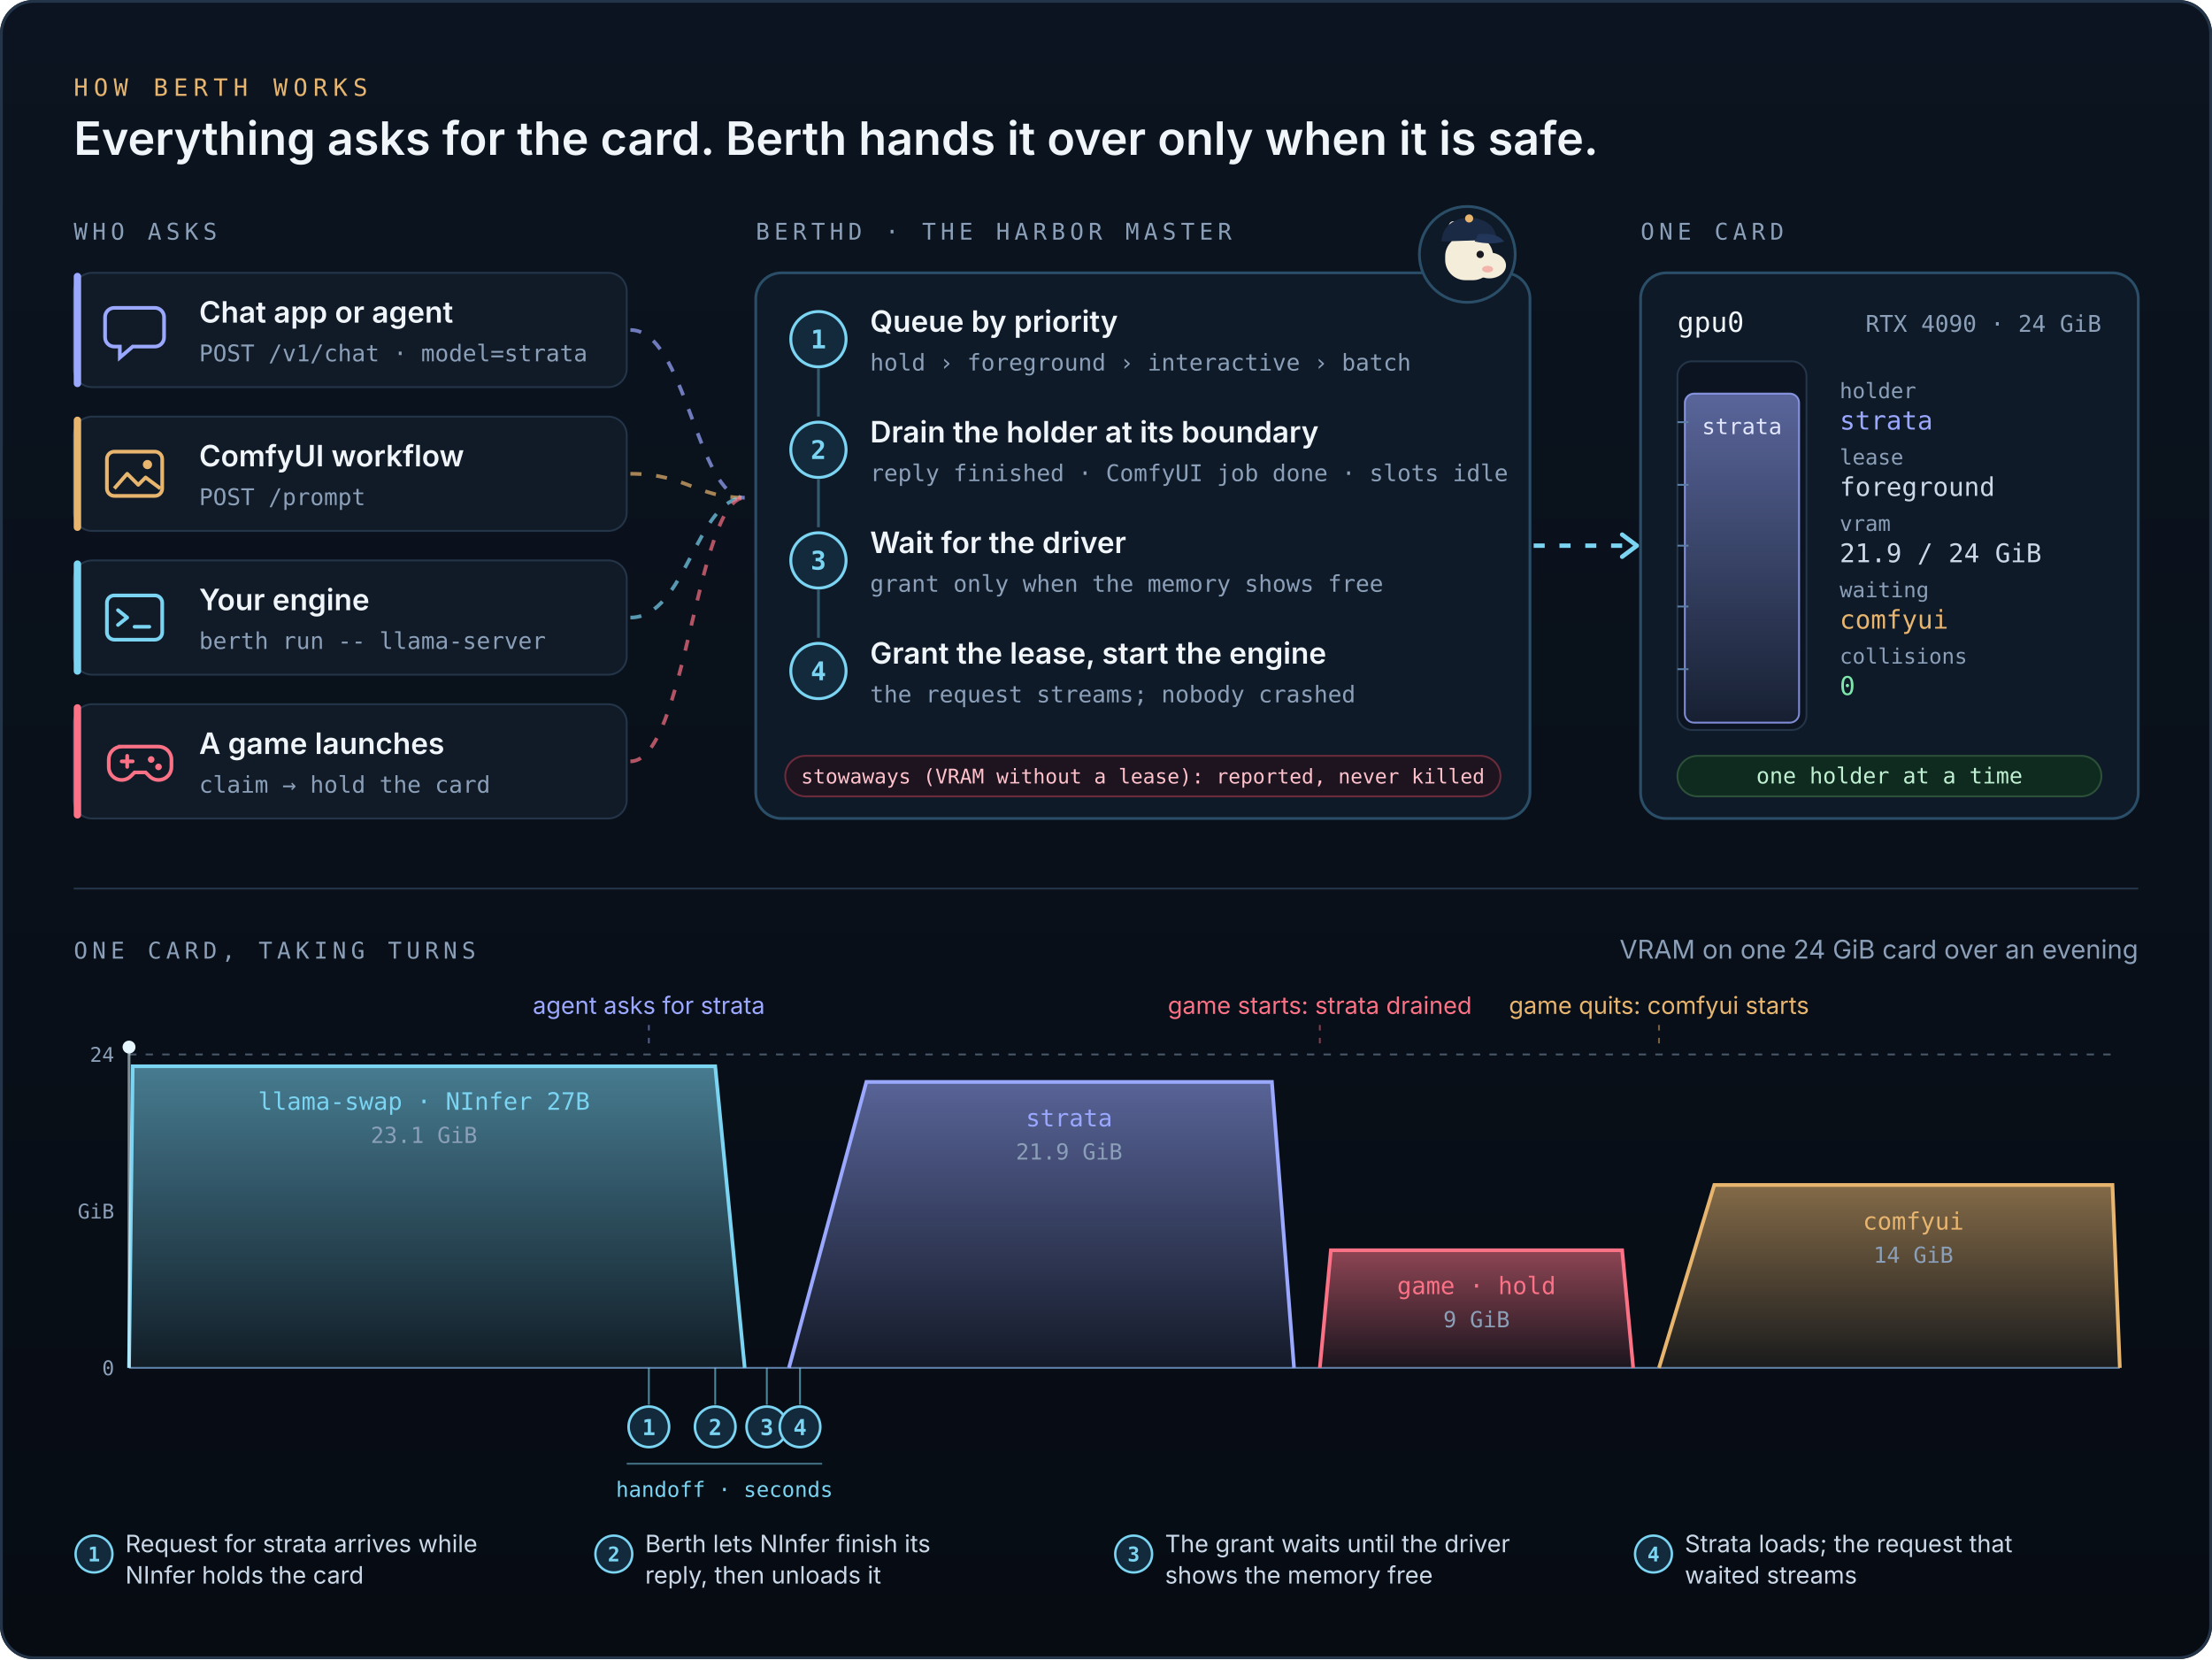
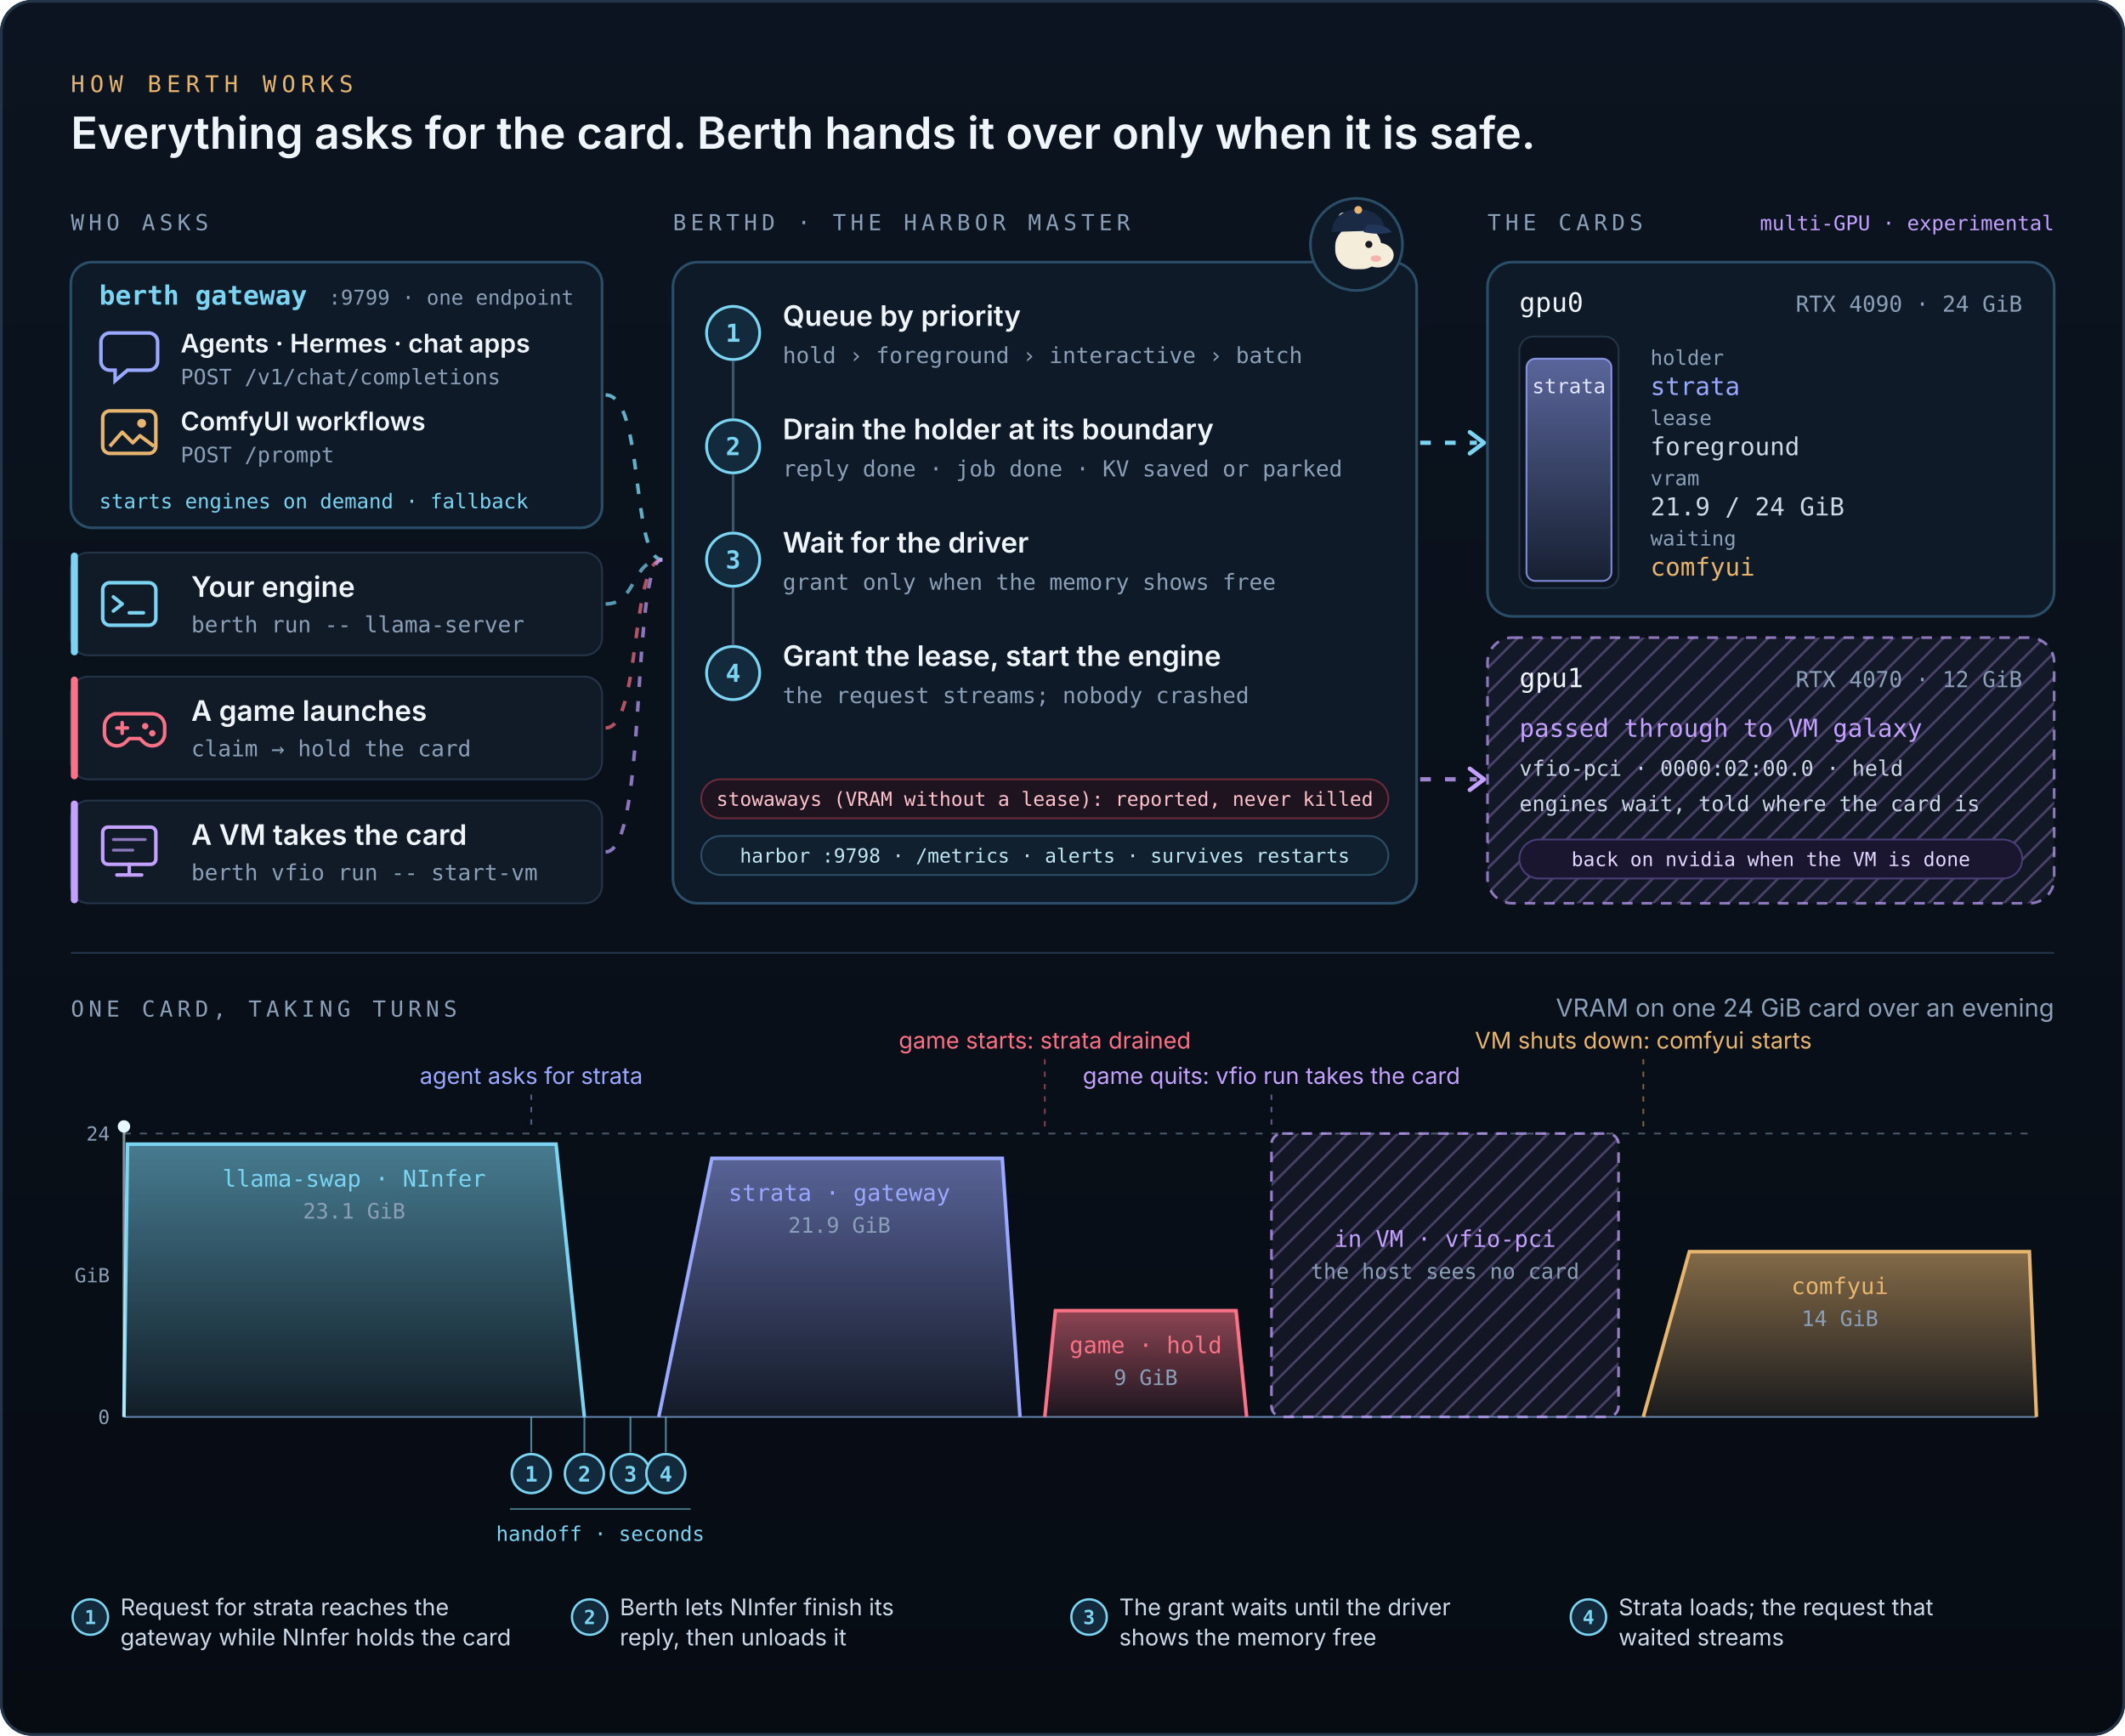
- <svg xmlns="http://www.w3.org/2000/svg" viewBox="0 0 1200 900" width="1200" height="900" role="img" aria-labelledby="t d">
+ <svg xmlns="http://www.w3.org/2000/svg" viewBox="0 0 1200 980" width="1200" height="980" role="img" aria-labelledby="t d">
  <defs>
    <linearGradient id="bg" x1="0" y1="0" x2="0" y2="1">
      <stop offset="0" stop-color="#0b1420" />
      <stop offset="1" stop-color="#070c13" />
    </linearGradient>
-     <marker id="ar" viewBox="0 0 10 10" refX="9" refY="5" markerWidth="7" markerHeight="7" orient="auto-start-reverse">
-       <path d="M0 0L10 5L0 10z" fill="#7ad4f2" />
-     </marker>
-     <marker id="arDim" viewBox="0 0 10 10" refX="9" refY="5" markerWidth="7" markerHeight="7" orient="auto-start-reverse">
-       <path d="M0 0L10 5L0 10z" fill="#5d7ea6" />
-     </marker>
    <linearGradient id="gcy" x1="0" y1="0" x2="0" y2="1">
      <stop offset="0" stop-color="#7ad4f2" stop-opacity=".55" />
      <stop offset="1" stop-color="#7ad4f2" stop-opacity=".08" />
    </linearGradient>
    <linearGradient id="gpe" x1="0" y1="0" x2="0" y2="1">
      <stop offset="0" stop-color="#9aa8ff" stop-opacity=".55" />
      <stop offset="1" stop-color="#9aa8ff" stop-opacity=".08" />
    </linearGradient>
    <linearGradient id="gma" x1="0" y1="0" x2="0" y2="1">
      <stop offset="0" stop-color="#fb7185" stop-opacity=".55" />
      <stop offset="1" stop-color="#fb7185" stop-opacity=".08" />
    </linearGradient>
    <linearGradient id="gam" x1="0" y1="0" x2="0" y2="1">
      <stop offset="0" stop-color="#e8b56f" stop-opacity=".55" />
      <stop offset="1" stop-color="#e8b56f" stop-opacity=".08" />
    </linearGradient>
+     <pattern id="hatch" width="10" height="10" patternUnits="userSpaceOnUse" patternTransform="rotate(45)">
+       <rect width="10" height="10" fill="#c4a1ff" fill-opacity=".06" />
+       <line x1="0" y1="0" x2="0" y2="10" stroke="#c4a1ff" stroke-opacity=".28" stroke-width="3" />
+     </pattern>
    <style>
  .m{font-family:ui-monospace,'JetBrains Mono','SF Mono',Menlo,Consolas,'DejaVu Sans Mono',monospace} .s{font-family:system-ui,-apple-system,'Segoe UI',Inter,'Helvetica Neue',Arial,'DejaVu Sans',sans-serif}
  .flow{stroke-dasharray:6 8;animation:flow 1.6s linear infinite}
  @keyframes flow{to{stroke-dashoffset:-28}}
-   .head{animation:play 14s linear infinite}
-   @keyframes play{from{transform:translateX(0)}to{transform:translateX(1060px)}}
+   .head{animation:play 16s linear infinite}
+   @keyframes play{from{transform:translateX(0)}to{transform:translateX(1080px)}}
  .pulse{animation:pulse 2.4s ease-in-out infinite}
  @keyframes pulse{0%,100%{opacity:.5}50%{opacity:1}}
  @media (prefers-reduced-motion:reduce){*{animation:none!important}}
</style>
  </defs>
-   <rect width="1200" height="900" rx="18" fill="url(#bg)" />
-   <rect x=".75" y=".75" width="1198.5" height="898.5" rx="17.5" fill="none" stroke="#243549" stroke-width="1.5" />
+   <rect width="1200" height="980" rx="18" fill="url(#bg)" />
+   <rect x=".75" y=".75" width="1198.5" height="978.5" rx="17.5" fill="none" stroke="#243549" stroke-width="1.5" />
  <text x="40" y="52" class="m" font-size="13" letter-spacing="3" fill="#e8b56f">HOW BERTH WORKS</text>
  <text x="40" y="84" class="s" font-size="25" font-weight="600" fill="#f0f5fa">Everything asks for the card. Berth hands it over only when it is safe.</text>
  <text x="40" y="130" class="m" font-size="12.5" letter-spacing="2.5" fill="#8ba0b8">WHO ASKS</text>
-   <text x="410" y="130" class="m" font-size="12.5" letter-spacing="2.5" fill="#8ba0b8">BERTHD · THE HARBOR MASTER</text>
-   <text x="890" y="130" class="m" font-size="12.5" letter-spacing="2.5" fill="#8ba0b8">ONE CARD</text>
-   <rect x="40" y="148" width="300" height="62" rx="10" fill="#111b28" stroke="#243549" />
-   <rect x="40" y="148" width="4" height="62" rx="2" fill="#9aa8ff" />
-   <path d="M62 167h22a5 5 0 0 1 5 5v11a5 5 0 0 1-5 5h-12l-7 6v-6h-3a5 5 0 0 1-5-5v-11a5 5 0 0 1 5-5z" fill="none" stroke="#9aa8ff" stroke-width="2" />
-   <text x="108" y="175" class="s" font-size="16" font-weight="600" fill="#f0f5fa">Chat app or agent</text>
-   <text x="108" y="196" class="m" font-size="12.5" fill="#8ba0b8">POST /v1/chat · model=strata</text>
-   <path class="flow" d="M342 179C372 179 378 270 404 270" fill="none" stroke="#9aa8ff" stroke-opacity=".7" stroke-width="2" />
-   <rect x="40" y="226" width="300" height="62" rx="10" fill="#111b28" stroke="#243549" />
-   <rect x="40" y="226" width="4" height="62" rx="2" fill="#e8b56f" />
-   <rect x="58" y="245" width="30" height="24" rx="4" fill="none" stroke="#e8b56f" stroke-width="2" />
-   <path d="M62 265l7-8l6 6l4-4l8 6" fill="none" stroke="#e8b56f" stroke-width="2" stroke-linejoin="round" />
-   <circle cx="80" cy="252" r="2.5" fill="#e8b56f" />
-   <text x="108" y="253" class="s" font-size="16" font-weight="600" fill="#f0f5fa">ComfyUI workflow</text>
-   <text x="108" y="274" class="m" font-size="12.5" fill="#8ba0b8">POST /prompt</text>
-   <path class="flow" d="M342 257C372 257 378 270 404 270" fill="none" stroke="#e8b56f" stroke-opacity=".7" stroke-width="2" />
-   <rect x="40" y="304" width="300" height="62" rx="10" fill="#111b28" stroke="#243549" />
-   <rect x="40" y="304" width="4" height="62" rx="2" fill="#7ad4f2" />
-   <rect x="58" y="323" width="30" height="24" rx="4" fill="none" stroke="#7ad4f2" stroke-width="2" />
-   <path d="M64 331l5 4l-5 4M73 340h8" fill="none" stroke="#7ad4f2" stroke-width="2" stroke-linecap="round" stroke-linejoin="round" />
-   <text x="108" y="331" class="s" font-size="16" font-weight="600" fill="#f0f5fa">Your engine</text>
-   <text x="108" y="352" class="m" font-size="12.5" fill="#8ba0b8">berth run -- llama-server</text>
-   <path class="flow" d="M342 335C372 335 378 270 404 270" fill="none" stroke="#7ad4f2" stroke-opacity=".7" stroke-width="2" />
-   <rect x="40" y="382" width="300" height="62" rx="10" fill="#111b28" stroke="#243549" />
-   <rect x="40" y="382" width="4" height="62" rx="2" fill="#fb7185" />
-   <path d="M64 405h22a7 7 0 0 1 7 7v4a7 7 0 0 1-12 5l-2-2h-6l-2 2a7 7 0 0 1-12-5v-4a7 7 0 0 1 7-7z" fill="none" stroke="#fb7185" stroke-width="2" />
-   <path d="M66 413h6M69 410v6" stroke="#fb7185" stroke-width="2" stroke-linecap="round" />
-   <circle cx="82" cy="412" r="1.8" fill="#fb7185" />
-   <circle cx="86" cy="416" r="1.8" fill="#fb7185" />
-   <text x="108" y="409" class="s" font-size="16" font-weight="600" fill="#f0f5fa">A game launches</text>
-   <text x="108" y="430" class="m" font-size="12.5" fill="#8ba0b8">claim → hold the card</text>
-   <path class="flow" d="M342 413C372 413 378 270 404 270" fill="none" stroke="#fb7185" stroke-opacity=".7" stroke-width="2" />
-   <rect x="410" y="148" width="420" height="296" rx="14" fill="#0f1a28" stroke="#2a4e68" stroke-width="1.5" />
-   <circle cx="444" cy="184" r="15" fill="#132a3c" stroke="#7ad4f2" stroke-width="1.6" />
-   <text x="444" y="189" text-anchor="middle" class="m" font-size="14" font-weight="700" fill="#7ad4f2">1</text>
-   <text x="472" y="180" class="s" font-size="16" font-weight="600" fill="#f0f5fa">Queue by priority</text>
-   <text x="472" y="201" class="m" font-size="12.5" fill="#8ba0b8">hold › foreground › interactive › batch</text>
-   <line x1="444" y1="200" x2="444" y2="226" stroke="#7ad4f2" stroke-opacity=".35" stroke-width="1.5" />
-   <circle cx="444" cy="244" r="15" fill="#132a3c" stroke="#7ad4f2" stroke-width="1.6" />
-   <text x="444" y="249" text-anchor="middle" class="m" font-size="14" font-weight="700" fill="#7ad4f2">2</text>
-   <text x="472" y="240" class="s" font-size="16" font-weight="600" fill="#f0f5fa">Drain the holder at its boundary</text>
-   <text x="472" y="261" class="m" font-size="12.5" fill="#8ba0b8">reply finished · ComfyUI job done · slots idle</text>
-   <line x1="444" y1="260" x2="444" y2="286" stroke="#7ad4f2" stroke-opacity=".35" stroke-width="1.5" />
-   <circle cx="444" cy="304" r="15" fill="#132a3c" stroke="#7ad4f2" stroke-width="1.6" />
-   <text x="444" y="309" text-anchor="middle" class="m" font-size="14" font-weight="700" fill="#7ad4f2">3</text>
-   <text x="472" y="300" class="s" font-size="16" font-weight="600" fill="#f0f5fa">Wait for the driver</text>
-   <text x="472" y="321" class="m" font-size="12.5" fill="#8ba0b8">grant only when the memory shows free</text>
-   <line x1="444" y1="320" x2="444" y2="346" stroke="#7ad4f2" stroke-opacity=".35" stroke-width="1.5" />
-   <circle cx="444" cy="364" r="15" fill="#132a3c" stroke="#7ad4f2" stroke-width="1.6" />
-   <text x="444" y="369" text-anchor="middle" class="m" font-size="14" font-weight="700" fill="#7ad4f2">4</text>
-   <text x="472" y="360" class="s" font-size="16" font-weight="600" fill="#f0f5fa">Grant the lease, start the engine</text>
-   <text x="472" y="381" class="m" font-size="12.5" fill="#8ba0b8">the request streams; nobody crashed</text>
-   <rect x="426" y="410" width="388" height="22" rx="11" fill="#1d1420" stroke="#6b2b3a" />
-   <text x="620.0" y="425" text-anchor="middle" class="m" font-size="11" fill="#ffc2cb">stowaways (VRAM without a lease): reported, never killed</text>
-   <g transform="translate(772 114)">
+   <rect x="40" y="148" width="300" height="150" rx="12" fill="#0f1a28" stroke="#2a4e68" stroke-width="1.5" />
+   <text x="56" y="172" class="m" font-size="15" font-weight="700" fill="#7ad4f2">berth gateway</text>
+   <text x="324" y="172" text-anchor="end" class="m" font-size="11.5" fill="#8ba0b8">:9799 · one endpoint</text>
+   <path d="M62 188h22a5 5 0 0 1 5 5v11a5 5 0 0 1-5 5h-12l-7 6v-6h-3a5 5 0 0 1-5-5v-11a5 5 0 0 1 5-5z" fill="none" stroke="#9aa8ff" stroke-width="2" />
+   <text x="102" y="199" class="s" font-size="14.5" font-weight="600" fill="#f0f5fa">Agents · Hermes · chat apps</text>
+   <text x="102" y="217" class="m" font-size="12" fill="#8ba0b8">POST /v1/chat/completions</text>
+   <rect x="58" y="232" width="30" height="24" rx="4" fill="none" stroke="#e8b56f" stroke-width="2" />
+   <path d="M62 252l7-8l6 6l4-4l8 6" fill="none" stroke="#e8b56f" stroke-width="2" stroke-linejoin="round" />
+   <circle cx="80" cy="239" r="2.5" fill="#e8b56f" />
+   <text x="102" y="243" class="s" font-size="14.5" font-weight="600" fill="#f0f5fa">ComfyUI workflows</text>
+   <text x="102" y="261" class="m" font-size="12" fill="#8ba0b8">POST /prompt</text>
+   <text x="56" y="287" class="m" font-size="11.5" fill="#7ad4f2">starts engines on demand · fallback</text>
+   <path class="flow" d="M342 223C364 223 356 316 374 316" fill="none" stroke="#7ad4f2" stroke-opacity=".8" stroke-width="2" />
+   <rect x="40" y="312" width="300" height="58" rx="10" fill="#111b28" stroke="#243549" />
+   <rect x="40" y="312" width="4" height="58" rx="2" fill="#7ad4f2" />
+   <rect x="58" y="329" width="30" height="24" rx="4" fill="none" stroke="#7ad4f2" stroke-width="2" />
+   <path d="M64 337l5 4l-5 4M73 346h8" fill="none" stroke="#7ad4f2" stroke-width="2" stroke-linecap="round" stroke-linejoin="round" />
+   <text x="108" y="337" class="s" font-size="16" font-weight="600" fill="#f0f5fa">Your engine</text>
+   <text x="108" y="357" class="m" font-size="12.5" fill="#8ba0b8">berth run -- llama-server</text>
+   <path class="flow" d="M342 341C360 341 356 316 374 316" fill="none" stroke="#7ad4f2" stroke-opacity=".7" stroke-width="2" />
+   <rect x="40" y="382" width="300" height="58" rx="10" fill="#111b28" stroke="#243549" />
+   <rect x="40" y="382" width="4" height="58" rx="2" fill="#fb7185" />
+   <path d="M64 403h22a7 7 0 0 1 7 7v4a7 7 0 0 1-12 5l-2-2h-6l-2 2a7 7 0 0 1-12-5v-4a7 7 0 0 1 7-7z" fill="none" stroke="#fb7185" stroke-width="2" />
+   <path d="M66 411h6M69 408v6" stroke="#fb7185" stroke-width="2" stroke-linecap="round" />
+   <circle cx="82" cy="410" r="1.8" fill="#fb7185" />
+   <circle cx="86" cy="414" r="1.8" fill="#fb7185" />
+   <text x="108" y="407" class="s" font-size="16" font-weight="600" fill="#f0f5fa">A game launches</text>
+   <text x="108" y="427" class="m" font-size="12.5" fill="#8ba0b8">claim → hold the card</text>
+   <path class="flow" d="M342 411C362 411 356 316 374 316" fill="none" stroke="#fb7185" stroke-opacity=".7" stroke-width="2" />
+   <rect x="40" y="452" width="300" height="58" rx="10" fill="#111b28" stroke="#243549" />
+   <rect x="40" y="452" width="4" height="58" rx="2" fill="#c4a1ff" />
+   <rect x="58" y="467" width="30" height="21" rx="3" fill="none" stroke="#c4a1ff" stroke-width="2" />
+   <path d="M66 494h14M73 488v6" stroke="#c4a1ff" stroke-width="2" stroke-linecap="round" />
+   <path d="M64 474h18M64 480h11" stroke="#c4a1ff" stroke-width="1.6" stroke-linecap="round" stroke-opacity=".7" />
+   <text x="108" y="477" class="s" font-size="16" font-weight="600" fill="#f0f5fa">A VM takes the card</text>
+   <text x="108" y="497" class="m" font-size="12.5" fill="#8ba0b8">berth vfio run -- start-vm</text>
+   <path class="flow" d="M342 481C366 481 356 316 374 316" fill="none" stroke="#c4a1ff" stroke-opacity=".7" stroke-width="2" />
+   <text x="380" y="130" class="m" font-size="12.5" letter-spacing="2.5" fill="#8ba0b8">BERTHD · THE HARBOR MASTER</text>
+   <rect x="380" y="148" width="420" height="362" rx="14" fill="#0f1a28" stroke="#2a4e68" stroke-width="1.5" />
+   <circle cx="414" cy="188" r="15" fill="#132a3c" stroke="#7ad4f2" stroke-width="1.6" />
+   <text x="414" y="193" text-anchor="middle" class="m" font-size="14" font-weight="700" fill="#7ad4f2">1</text>
+   <text x="442" y="184" class="s" font-size="16" font-weight="600" fill="#f0f5fa">Queue by priority</text>
+   <text x="442" y="205" class="m" font-size="12.5" fill="#8ba0b8">hold › foreground › interactive › batch</text>
+   <line x1="414" y1="204" x2="414" y2="236" stroke="#7ad4f2" stroke-opacity=".35" stroke-width="1.5" />
+   <circle cx="414" cy="252" r="15" fill="#132a3c" stroke="#7ad4f2" stroke-width="1.6" />
+   <text x="414" y="257" text-anchor="middle" class="m" font-size="14" font-weight="700" fill="#7ad4f2">2</text>
+   <text x="442" y="248" class="s" font-size="16" font-weight="600" fill="#f0f5fa">Drain the holder at its boundary</text>
+   <text x="442" y="269" class="m" font-size="12.5" fill="#8ba0b8">reply done · job done · KV saved or parked</text>
+   <line x1="414" y1="268" x2="414" y2="300" stroke="#7ad4f2" stroke-opacity=".35" stroke-width="1.5" />
+   <circle cx="414" cy="316" r="15" fill="#132a3c" stroke="#7ad4f2" stroke-width="1.6" />
+   <text x="414" y="321" text-anchor="middle" class="m" font-size="14" font-weight="700" fill="#7ad4f2">3</text>
+   <text x="442" y="312" class="s" font-size="16" font-weight="600" fill="#f0f5fa">Wait for the driver</text>
+   <text x="442" y="333" class="m" font-size="12.5" fill="#8ba0b8">grant only when the memory shows free</text>
+   <line x1="414" y1="332" x2="414" y2="364" stroke="#7ad4f2" stroke-opacity=".35" stroke-width="1.5" />
+   <circle cx="414" cy="380" r="15" fill="#132a3c" stroke="#7ad4f2" stroke-width="1.6" />
+   <text x="414" y="385" text-anchor="middle" class="m" font-size="14" font-weight="700" fill="#7ad4f2">4</text>
+   <text x="442" y="376" class="s" font-size="16" font-weight="600" fill="#f0f5fa">Grant the lease, start the engine</text>
+   <text x="442" y="397" class="m" font-size="12.5" fill="#8ba0b8">the request streams; nobody crashed</text>
+   <rect x="396" y="440" width="388" height="22" rx="11" fill="#1d1420" stroke="#6b2b3a" />
+   <text x="590.0" y="455" text-anchor="middle" class="m" font-size="11" fill="#ffc2cb">stowaways (VRAM without a lease): reported, never killed</text>
+   <rect x="396" y="472" width="388" height="22" rx="11" fill="#11202e" stroke="#2a4e68" />
+   <text x="590.0" y="487" text-anchor="middle" class="m" font-size="11" fill="#bfe6f5">harbor :9798 · /metrics · alerts · survives restarts</text>
+   <g transform="translate(742 114)">
    <circle cx="24" cy="24" r="26" fill="#0f1a28" stroke="#2a4e68" stroke-width="1.5" />
    <rect x="12" y="14" width="26" height="24" rx="11" fill="#f4edda" />
    <ellipse cx="36" cy="30" rx="9" ry="7" fill="#f4edda" />
    <rect x="14" y="6" width="5" height="11" rx="2.5" fill="#f4edda" />
    <rect x="25" y="6" width="5" height="11" rx="2.5" fill="#f4edda" />
    <path d="M10 17q1-12 15-13q14 1 15 12z" fill="#1b2a44" />
    <path d="M30 13q10-1 14 4q-7 2-16 0z" fill="#22365a" />
    <circle cx="25" cy="4.5" r="2.2" fill="#e8b56f" />
    <circle cx="31" cy="24" r="2" fill="#1a1a22" />
    <ellipse cx="35" cy="32" rx="3" ry="1.8" fill="#f3a6a0" opacity=".8" />
  </g>
-   <path class="flow" d="M832 296H884" fill="none" stroke="#7ad4f2" stroke-width="2.4" />
-   <path d="M880 290l8 6l-8 6" fill="none" stroke="#7ad4f2" stroke-width="2.4" stroke-linecap="round" stroke-linejoin="round" />
-   <rect x="890" y="148" width="270" height="296" rx="14" fill="#0f1a28" stroke="#2a4e68" stroke-width="1.5" />
-   <text x="910" y="180" class="m" font-size="15" fill="#f0f5fa">gpu0</text>
-   <text x="1140" y="180" text-anchor="end" class="m" font-size="12.5" fill="#8ba0b8">RTX 4090 · 24 GiB</text>
-   <rect x="910" y="196" width="70" height="200" rx="8" fill="#0b1420" stroke="#243549" />
-   <rect x="914" y="213.5" width="62" height="178.5" rx="5" fill="url(#gpe)" stroke="#9aa8ff" stroke-opacity=".8" />
-   <text x="945.0" y="235.5" text-anchor="middle" class="m" font-size="12" fill="#e2e6ff">strata</text>
-   <line x1="910" y1="229" x2="916" y2="229" stroke="#5d7ea6" />
-   <line x1="910" y1="263" x2="916" y2="263" stroke="#5d7ea6" />
-   <line x1="910" y1="296" x2="916" y2="296" stroke="#5d7ea6" />
-   <line x1="910" y1="329" x2="916" y2="329" stroke="#5d7ea6" />
-   <line x1="910" y1="363" x2="916" y2="363" stroke="#5d7ea6" />
-   <text x="998" y="216" class="m" font-size="11.5" fill="#8ba0b8">holder</text>
-   <text x="998" y="233" class="m" font-size="14" fill="#9aa8ff">strata</text>
-   <text x="998" y="252" class="m" font-size="11.5" fill="#8ba0b8">lease</text>
-   <text x="998" y="269" class="m" font-size="14" fill="#cbd8e8">foreground</text>
-   <text x="998" y="288" class="m" font-size="11.5" fill="#8ba0b8">vram</text>
-   <text x="998" y="305" class="m" font-size="14" fill="#cbd8e8">21.9 / 24 GiB</text>
-   <text x="998" y="324" class="m" font-size="11.5" fill="#8ba0b8">waiting</text>
-   <text x="998" y="341" class="m" font-size="14" fill="#e8b56f">comfyui</text>
-   <text x="998" y="360" class="m" font-size="11.5" fill="#8ba0b8">collisions</text>
-   <text x="998" y="377" class="m" font-size="14" fill="#7ee8ac">0</text>
-   <rect x="910" y="410" width="230" height="22" rx="11" fill="#0f2a1f" stroke="#2c5038" />
-   <text x="1025.0" y="425" text-anchor="middle" class="m" font-size="12" fill="#bff0d1">one holder at a time</text>
-   <line x1="40" y1="482" x2="1160" y2="482" stroke="#243549" />
-   <text x="40" y="520" class="m" font-size="12.5" letter-spacing="2.5" fill="#8ba0b8">ONE CARD, TAKING TURNS</text>
-   <text x="1160" y="520" text-anchor="end" class="s" font-size="14" fill="#8ba0b8">VRAM on one 24 GiB card over an evening</text>
-   <line x1="70" y1="572" x2="1150" y2="572" stroke="#8ba0b8" stroke-opacity=".5" stroke-dasharray="4 5" />
-   <text x="62" y="576" text-anchor="end" class="m" font-size="11" fill="#8ba0b8">24</text>
-   <text x="62" y="746" text-anchor="end" class="m" font-size="11" fill="#8ba0b8">0</text>
-   <text x="62" y="661" text-anchor="end" class="m" font-size="11" fill="#8ba0b8">GiB</text>
-   <line x1="70" y1="742" x2="1150" y2="742" stroke="#5d7ea6" />
-   <path d="M70 742L72 578.4H388L404 742z" fill="url(#gcy)" />
-   <path d="M70 742L72 578.4H388L404 742" fill="none" stroke="#7ad4f2" stroke-width="2" />
-   <text x="230" y="602" text-anchor="middle" class="m" font-size="13" fill="#7ad4f2">llama-swap · NInfer 27B</text>
-   <text x="230" y="620" text-anchor="middle" class="m" font-size="12" fill="#8ba0b8">23.1 GiB</text>
-   <path d="M428 742L470 586.9H690L702 742z" fill="url(#gpe)" />
-   <path d="M428 742L470 586.9H690L702 742" fill="none" stroke="#9aa8ff" stroke-width="2" />
-   <text x="580" y="611" text-anchor="middle" class="m" font-size="13" fill="#9aa8ff">strata</text>
-   <text x="580" y="629" text-anchor="middle" class="m" font-size="12" fill="#8ba0b8">21.9 GiB</text>
-   <path d="M716 742L722 678.2H880L886 742z" fill="url(#gma)" />
-   <path d="M716 742L722 678.2H880L886 742" fill="none" stroke="#fb7185" stroke-width="2" />
-   <text x="801" y="702" text-anchor="middle" class="m" font-size="13" fill="#fb7185">game · hold</text>
-   <text x="801" y="720" text-anchor="middle" class="m" font-size="12" fill="#8ba0b8">9 GiB</text>
-   <path d="M900 742L930 642.8H1146L1150 742z" fill="url(#gam)" />
-   <path d="M900 742L930 642.8H1146L1150 742" fill="none" stroke="#e8b56f" stroke-width="2" />
-   <text x="1038" y="667" text-anchor="middle" class="m" font-size="13" fill="#e8b56f">comfyui</text>
-   <text x="1038" y="685" text-anchor="middle" class="m" font-size="12" fill="#8ba0b8">14 GiB</text>
-   <line x1="352" y1="742" x2="352" y2="762" stroke="#7ad4f2" stroke-opacity=".6" />
-   <circle cx="352" cy="774" r="11" fill="#132a3c" stroke="#7ad4f2" stroke-width="1.4" />
-   <text x="352" y="778.5" text-anchor="middle" class="m" font-size="12" font-weight="700" fill="#7ad4f2">1</text>
-   <line x1="388" y1="742" x2="388" y2="762" stroke="#7ad4f2" stroke-opacity=".6" />
-   <circle cx="388" cy="774" r="11" fill="#132a3c" stroke="#7ad4f2" stroke-width="1.4" />
-   <text x="388" y="778.5" text-anchor="middle" class="m" font-size="12" font-weight="700" fill="#7ad4f2">2</text>
-   <line x1="416" y1="742" x2="416" y2="762" stroke="#7ad4f2" stroke-opacity=".6" />
-   <circle cx="416" cy="774" r="11" fill="#132a3c" stroke="#7ad4f2" stroke-width="1.4" />
-   <text x="416" y="778.5" text-anchor="middle" class="m" font-size="12" font-weight="700" fill="#7ad4f2">3</text>
-   <line x1="434" y1="742" x2="434" y2="762" stroke="#7ad4f2" stroke-opacity=".6" />
-   <circle cx="434" cy="774" r="11" fill="#132a3c" stroke="#7ad4f2" stroke-width="1.4" />
-   <text x="434" y="778.5" text-anchor="middle" class="m" font-size="12" font-weight="700" fill="#7ad4f2">4</text>
-   <path d="M340 794H446" stroke="#7ad4f2" stroke-opacity=".5" />
-   <text x="393" y="812" text-anchor="middle" class="m" font-size="11.5" fill="#7ad4f2">handoff · seconds</text>
-   <line x1="352" y1="556" x2="352" y2="566" stroke="#9aa8ff" stroke-opacity=".5" stroke-dasharray="3 4" />
-   <text x="352" y="550" text-anchor="middle" class="s" font-size="13" fill="#9aa8ff">agent asks for strata</text>
-   <line x1="716" y1="556" x2="716" y2="566" stroke="#fb7185" stroke-opacity=".5" stroke-dasharray="3 4" />
-   <text x="716" y="550" text-anchor="middle" class="s" font-size="13" fill="#fb7185">game starts: strata drained</text>
-   <line x1="900" y1="556" x2="900" y2="566" stroke="#e8b56f" stroke-opacity=".5" stroke-dasharray="3 4" />
-   <text x="900" y="550" text-anchor="middle" class="s" font-size="13" fill="#e8b56f">game quits: comfyui starts</text>
+   <text x="840" y="130" class="m" font-size="12.5" letter-spacing="2.5" fill="#8ba0b8">THE CARDS</text>
+   <text x="1160" y="130" text-anchor="end" class="m" font-size="11.5" fill="#c4a1ff">multi-GPU · experimental</text>
+   <path class="flow" d="M802 250H834" fill="none" stroke="#7ad4f2" stroke-width="2.4" />
+   <path d="M830 244l8 6l-8 6" fill="none" stroke="#7ad4f2" stroke-width="2.4" stroke-linecap="round" stroke-linejoin="round" />
+   <path class="flow" d="M802 440H834" fill="none" stroke="#c4a1ff" stroke-width="2.4" stroke-opacity=".8" />
+   <path d="M830 434l8 6l-8 6" fill="none" stroke="#c4a1ff" stroke-width="2.4" stroke-linecap="round" stroke-linejoin="round" />
+   <rect x="840" y="148" width="320" height="200" rx="14" fill="#0f1a28" stroke="#2a4e68" stroke-width="1.5" />
+   <text x="858" y="176" class="m" font-size="15" fill="#f0f5fa">gpu0</text>
+   <text x="1142" y="176" text-anchor="end" class="m" font-size="12.5" fill="#8ba0b8">RTX 4090 · 24 GiB</text>
+   <rect x="858" y="190" width="56" height="142" rx="8" fill="#0b1420" stroke="#243549" />
+   <rect x="862" y="202.5" width="48" height="125.5" rx="5" fill="url(#gpe)" stroke="#9aa8ff" stroke-opacity=".8" />
+   <text x="886" y="222" text-anchor="middle" class="m" font-size="11.5" fill="#e2e6ff">strata</text>
+   <text x="932" y="206" class="m" font-size="11.5" fill="#8ba0b8">holder</text>
+   <text x="932" y="223" class="m" font-size="14" fill="#9aa8ff">strata</text>
+   <text x="932" y="240" class="m" font-size="11.5" fill="#8ba0b8">lease</text>
+   <text x="932" y="257" class="m" font-size="14" fill="#cbd8e8">foreground</text>
+   <text x="932" y="274" class="m" font-size="11.5" fill="#8ba0b8">vram</text>
+   <text x="932" y="291" class="m" font-size="14" fill="#cbd8e8">21.9 / 24 GiB</text>
+   <text x="932" y="308" class="m" font-size="11.5" fill="#8ba0b8">waiting</text>
+   <text x="932" y="325" class="m" font-size="14" fill="#e8b56f">comfyui</text>
+   <rect x="840" y="360" width="320" height="150" rx="14" fill="url(#hatch)" stroke="#c4a1ff" stroke-opacity=".7" stroke-width="1.5" stroke-dasharray="6 5" />
+   <text x="858" y="388" class="m" font-size="15" fill="#f0f5fa">gpu1</text>
+   <text x="1142" y="388" text-anchor="end" class="m" font-size="12.5" fill="#8ba0b8">RTX 4070 · 12 GiB</text>
+   <text x="858" y="416" class="m" font-size="14" fill="#c4a1ff">passed through to VM galaxy</text>
+   <text x="858" y="438" class="m" font-size="12" fill="#cbd8e8">vfio-pci · 0000:02:00.0 · held</text>
+   <text x="858" y="458" class="m" font-size="12" fill="#cbd8e8">engines wait, told where the card is</text>
+   <rect x="858" y="474" width="284" height="22" rx="11" fill="#1a1630" stroke="#4a3d78" />
+   <text x="1000.0" y="489" text-anchor="middle" class="m" font-size="11" fill="#e3d6ff">back on nvidia when the VM is done</text>
+   <line x1="40" y1="538" x2="1160" y2="538" stroke="#243549" />
+   <text x="40" y="574" class="m" font-size="12.5" letter-spacing="2.5" fill="#8ba0b8">ONE CARD, TAKING TURNS</text>
+   <text x="1160" y="574" text-anchor="end" class="s" font-size="14" fill="#8ba0b8">VRAM on one 24 GiB card over an evening</text>
+   <line x1="70" y1="640" x2="1150" y2="640" stroke="#8ba0b8" stroke-opacity=".5" stroke-dasharray="4 5" />
+   <text x="62" y="644" text-anchor="end" class="m" font-size="11" fill="#8ba0b8">24</text>
+   <text x="62" y="804" text-anchor="end" class="m" font-size="11" fill="#8ba0b8">0</text>
+   <text x="62" y="724.0" text-anchor="end" class="m" font-size="11" fill="#8ba0b8">GiB</text>
+   <line x1="70" y1="800" x2="1150" y2="800" stroke="#5d7ea6" />
+   <path d="M70 800L72 646.0H314L330 800z" fill="url(#gcy)" />
+   <path d="M70 800L72 646.0H314L330 800" fill="none" stroke="#7ad4f2" stroke-width="2" />
+   <text x="200.0" y="670.0" text-anchor="middle" class="m" font-size="13" fill="#7ad4f2">llama-swap · NInfer</text>
+   <text x="200.0" y="688.0" text-anchor="middle" class="m" font-size="12" fill="#8ba0b8">23.1 GiB</text>
+   <path d="M372 800L402 654.0H566L576 800z" fill="url(#gpe)" />
+   <path d="M372 800L402 654.0H566L576 800" fill="none" stroke="#9aa8ff" stroke-width="2" />
+   <text x="474.0" y="678.0" text-anchor="middle" class="m" font-size="13" fill="#9aa8ff">strata · gateway</text>
+   <text x="474.0" y="696.0" text-anchor="middle" class="m" font-size="12" fill="#8ba0b8">21.9 GiB</text>
+   <path d="M590 800L596 740.0H698L704 800z" fill="url(#gma)" />
+   <path d="M590 800L596 740.0H698L704 800" fill="none" stroke="#fb7185" stroke-width="2" />
+   <text x="647.0" y="764.0" text-anchor="middle" class="m" font-size="13" fill="#fb7185">game · hold</text>
+   <text x="647.0" y="782.0" text-anchor="middle" class="m" font-size="12" fill="#8ba0b8">9 GiB</text>
+   <rect x="718" y="640" width="196" height="160" rx="6" fill="url(#hatch)" stroke="#c4a1ff" stroke-opacity=".75" stroke-width="1.5" stroke-dasharray="6 5" />
+   <text x="816" y="704" text-anchor="middle" class="m" font-size="13" fill="#c4a1ff">in VM · vfio-pci</text>
+   <text x="816" y="722" text-anchor="middle" class="m" font-size="12" fill="#8ba0b8">the host sees no card</text>
+   <path d="M928 800L954 706.7H1146L1150 800z" fill="url(#gam)" />
+   <path d="M928 800L954 706.7H1146L1150 800" fill="none" stroke="#e8b56f" stroke-width="2" />
+   <text x="1039.0" y="730.667" text-anchor="middle" class="m" font-size="13" fill="#e8b56f">comfyui</text>
+   <text x="1039.0" y="748.667" text-anchor="middle" class="m" font-size="12" fill="#8ba0b8">14 GiB</text>
+   <line x1="300" y1="800" x2="300" y2="820" stroke="#7ad4f2" stroke-opacity=".6" />
+   <circle cx="300" cy="832" r="11" fill="#132a3c" stroke="#7ad4f2" stroke-width="1.4" />
+   <text x="300" y="836.5" text-anchor="middle" class="m" font-size="12" font-weight="700" fill="#7ad4f2">1</text>
+   <line x1="330" y1="800" x2="330" y2="820" stroke="#7ad4f2" stroke-opacity=".6" />
+   <circle cx="330" cy="832" r="11" fill="#132a3c" stroke="#7ad4f2" stroke-width="1.4" />
+   <text x="330" y="836.5" text-anchor="middle" class="m" font-size="12" font-weight="700" fill="#7ad4f2">2</text>
+   <line x1="356" y1="800" x2="356" y2="820" stroke="#7ad4f2" stroke-opacity=".6" />
+   <circle cx="356" cy="832" r="11" fill="#132a3c" stroke="#7ad4f2" stroke-width="1.4" />
+   <text x="356" y="836.5" text-anchor="middle" class="m" font-size="12" font-weight="700" fill="#7ad4f2">3</text>
+   <line x1="376" y1="800" x2="376" y2="820" stroke="#7ad4f2" stroke-opacity=".6" />
+   <circle cx="376" cy="832" r="11" fill="#132a3c" stroke="#7ad4f2" stroke-width="1.4" />
+   <text x="376" y="836.5" text-anchor="middle" class="m" font-size="12" font-weight="700" fill="#7ad4f2">4</text>
+   <path d="M288 852H390" stroke="#7ad4f2" stroke-opacity=".5" />
+   <text x="339" y="870" text-anchor="middle" class="m" font-size="11.5" fill="#7ad4f2">handoff · seconds</text>
+   <line x1="300" y1="618" x2="300" y2="636" stroke="#9aa8ff" stroke-opacity=".5" stroke-dasharray="3 4" />
+   <text x="300" y="612" text-anchor="middle" class="s" font-size="13" fill="#9aa8ff">agent asks for strata</text>
+   <line x1="590" y1="598" x2="590" y2="636" stroke="#fb7185" stroke-opacity=".5" stroke-dasharray="3 4" />
+   <text x="590" y="592" text-anchor="middle" class="s" font-size="13" fill="#fb7185">game starts: strata drained</text>
+   <line x1="718" y1="618" x2="718" y2="636" stroke="#c4a1ff" stroke-opacity=".5" stroke-dasharray="3 4" />
+   <text x="718" y="612" text-anchor="middle" class="s" font-size="13" fill="#c4a1ff">game quits: vfio run takes the card</text>
+   <line x1="928" y1="598" x2="928" y2="636" stroke="#e8b56f" stroke-opacity=".5" stroke-dasharray="3 4" />
+   <text x="928" y="592" text-anchor="middle" class="s" font-size="13" fill="#e8b56f">VM shuts down: comfyui starts</text>
  <g class="head">
-     <line x1="70" y1="568" x2="70" y2="742" stroke="#e6f7ff" stroke-opacity=".55" stroke-width="1.5" />
-     <circle cx="70" cy="568" r="3.5" fill="#e6f7ff" class="pulse" />
+     <line x1="70" y1="636" x2="70" y2="800" stroke="#e6f7ff" stroke-opacity=".55" stroke-width="1.5" />
+     <circle cx="70" cy="636" r="3.5" fill="#e6f7ff" class="pulse" />
  </g>
-   <circle cx="51" cy="843" r="10" fill="#132a3c" stroke="#7ad4f2" stroke-width="1.3" />
-   <text x="51" y="847" text-anchor="middle" class="m" font-size="11" font-weight="700" fill="#7ad4f2">1</text>
-   <text x="68" y="842" class="s" font-size="13" fill="#cbd8e8">Request for strata arrives while</text>
-   <text x="68" y="859" class="s" font-size="13" fill="#cbd8e8">NInfer holds the card</text>
-   <circle cx="333" cy="843" r="10" fill="#132a3c" stroke="#7ad4f2" stroke-width="1.3" />
-   <text x="333" y="847" text-anchor="middle" class="m" font-size="11" font-weight="700" fill="#7ad4f2">2</text>
-   <text x="350" y="842" class="s" font-size="13" fill="#cbd8e8">Berth lets NInfer finish its</text>
-   <text x="350" y="859" class="s" font-size="13" fill="#cbd8e8">reply, then unloads it</text>
-   <circle cx="615" cy="843" r="10" fill="#132a3c" stroke="#7ad4f2" stroke-width="1.3" />
-   <text x="615" y="847" text-anchor="middle" class="m" font-size="11" font-weight="700" fill="#7ad4f2">3</text>
-   <text x="632" y="842" class="s" font-size="13" fill="#cbd8e8">The grant waits until the driver</text>
-   <text x="632" y="859" class="s" font-size="13" fill="#cbd8e8">shows the memory free</text>
-   <circle cx="897" cy="843" r="10" fill="#132a3c" stroke="#7ad4f2" stroke-width="1.3" />
-   <text x="897" y="847" text-anchor="middle" class="m" font-size="11" font-weight="700" fill="#7ad4f2">4</text>
-   <text x="914" y="842" class="s" font-size="13" fill="#cbd8e8">Strata loads; the request that</text>
-   <text x="914" y="859" class="s" font-size="13" fill="#cbd8e8">waited streams</text>
+   <circle cx="51" cy="913" r="10" fill="#132a3c" stroke="#7ad4f2" stroke-width="1.3" />
+   <text x="51" y="917" text-anchor="middle" class="m" font-size="11" font-weight="700" fill="#7ad4f2">1</text>
+   <text x="68" y="912" class="s" font-size="13" fill="#cbd8e8">Request for strata reaches the</text>
+   <text x="68" y="929" class="s" font-size="13" fill="#cbd8e8">gateway while NInfer holds the card</text>
+   <circle cx="333" cy="913" r="10" fill="#132a3c" stroke="#7ad4f2" stroke-width="1.3" />
+   <text x="333" y="917" text-anchor="middle" class="m" font-size="11" font-weight="700" fill="#7ad4f2">2</text>
+   <text x="350" y="912" class="s" font-size="13" fill="#cbd8e8">Berth lets NInfer finish its</text>
+   <text x="350" y="929" class="s" font-size="13" fill="#cbd8e8">reply, then unloads it</text>
+   <circle cx="615" cy="913" r="10" fill="#132a3c" stroke="#7ad4f2" stroke-width="1.3" />
+   <text x="615" y="917" text-anchor="middle" class="m" font-size="11" font-weight="700" fill="#7ad4f2">3</text>
+   <text x="632" y="912" class="s" font-size="13" fill="#cbd8e8">The grant waits until the driver</text>
+   <text x="632" y="929" class="s" font-size="13" fill="#cbd8e8">shows the memory free</text>
+   <circle cx="897" cy="913" r="10" fill="#132a3c" stroke="#7ad4f2" stroke-width="1.3" />
+   <text x="897" y="917" text-anchor="middle" class="m" font-size="11" font-weight="700" fill="#7ad4f2">4</text>
+   <text x="914" y="912" class="s" font-size="13" fill="#cbd8e8">Strata loads; the request that</text>
+   <text x="914" y="929" class="s" font-size="13" fill="#cbd8e8">waited streams</text>
</svg>
